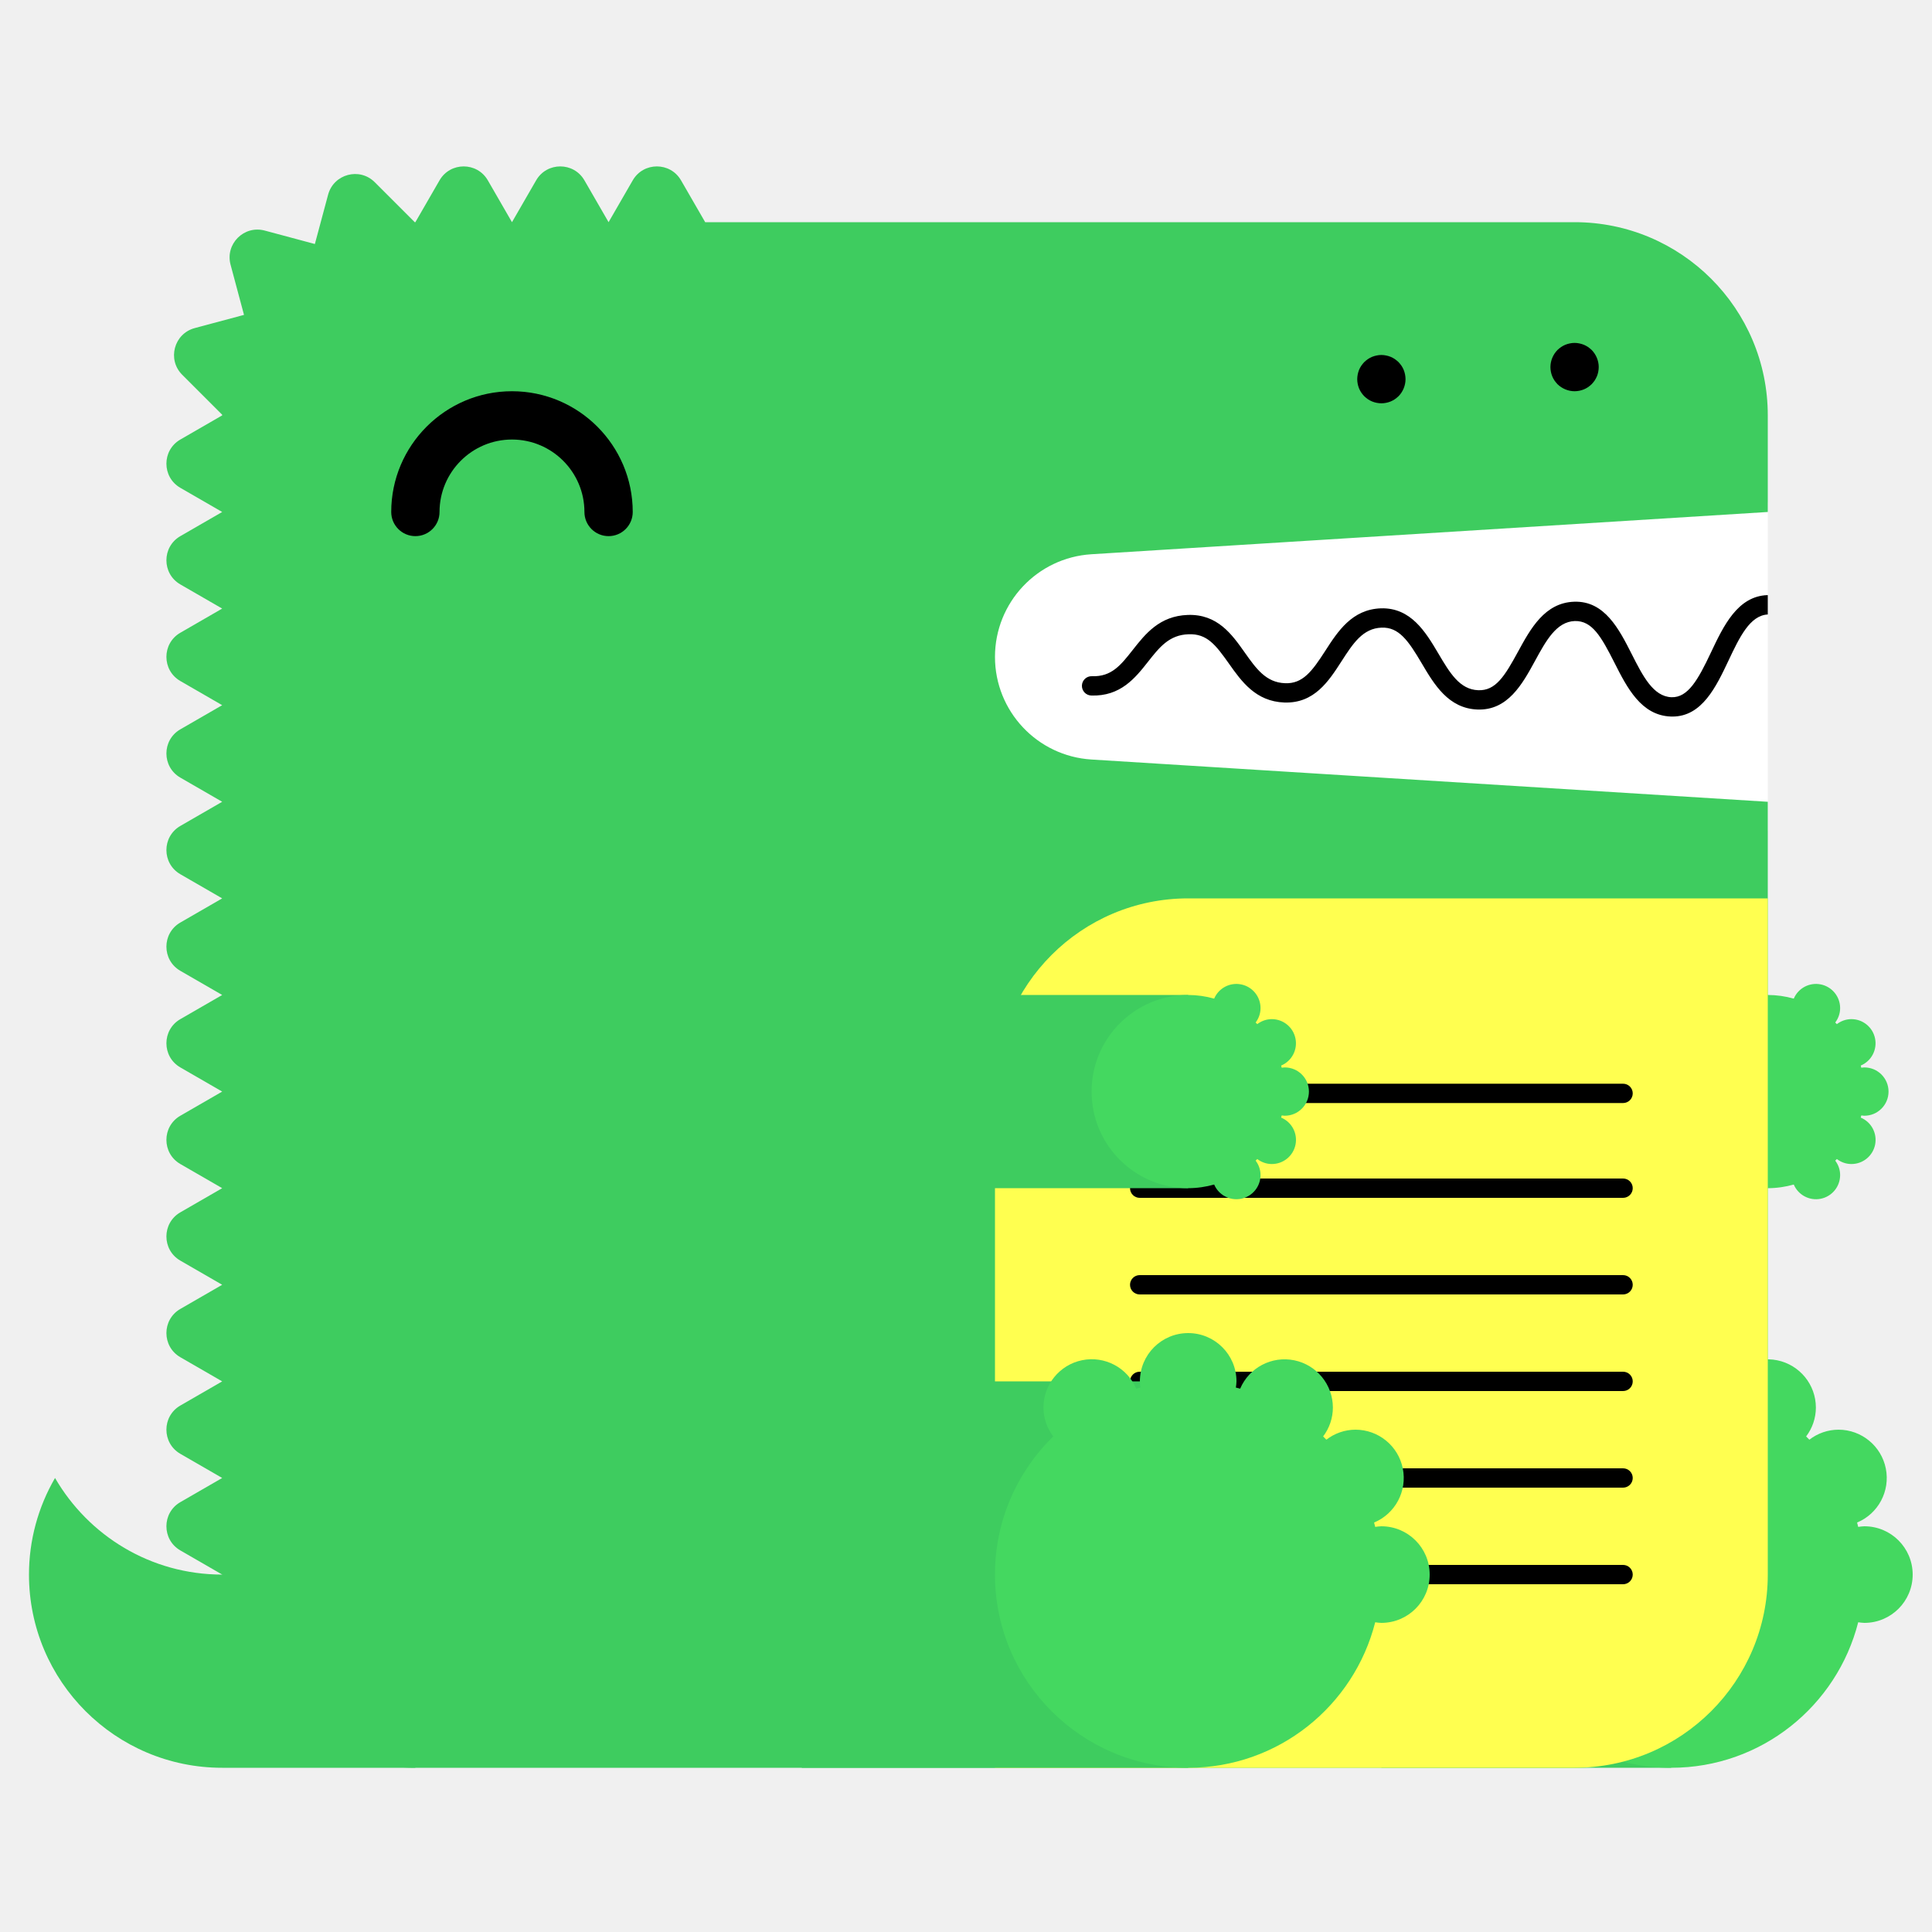
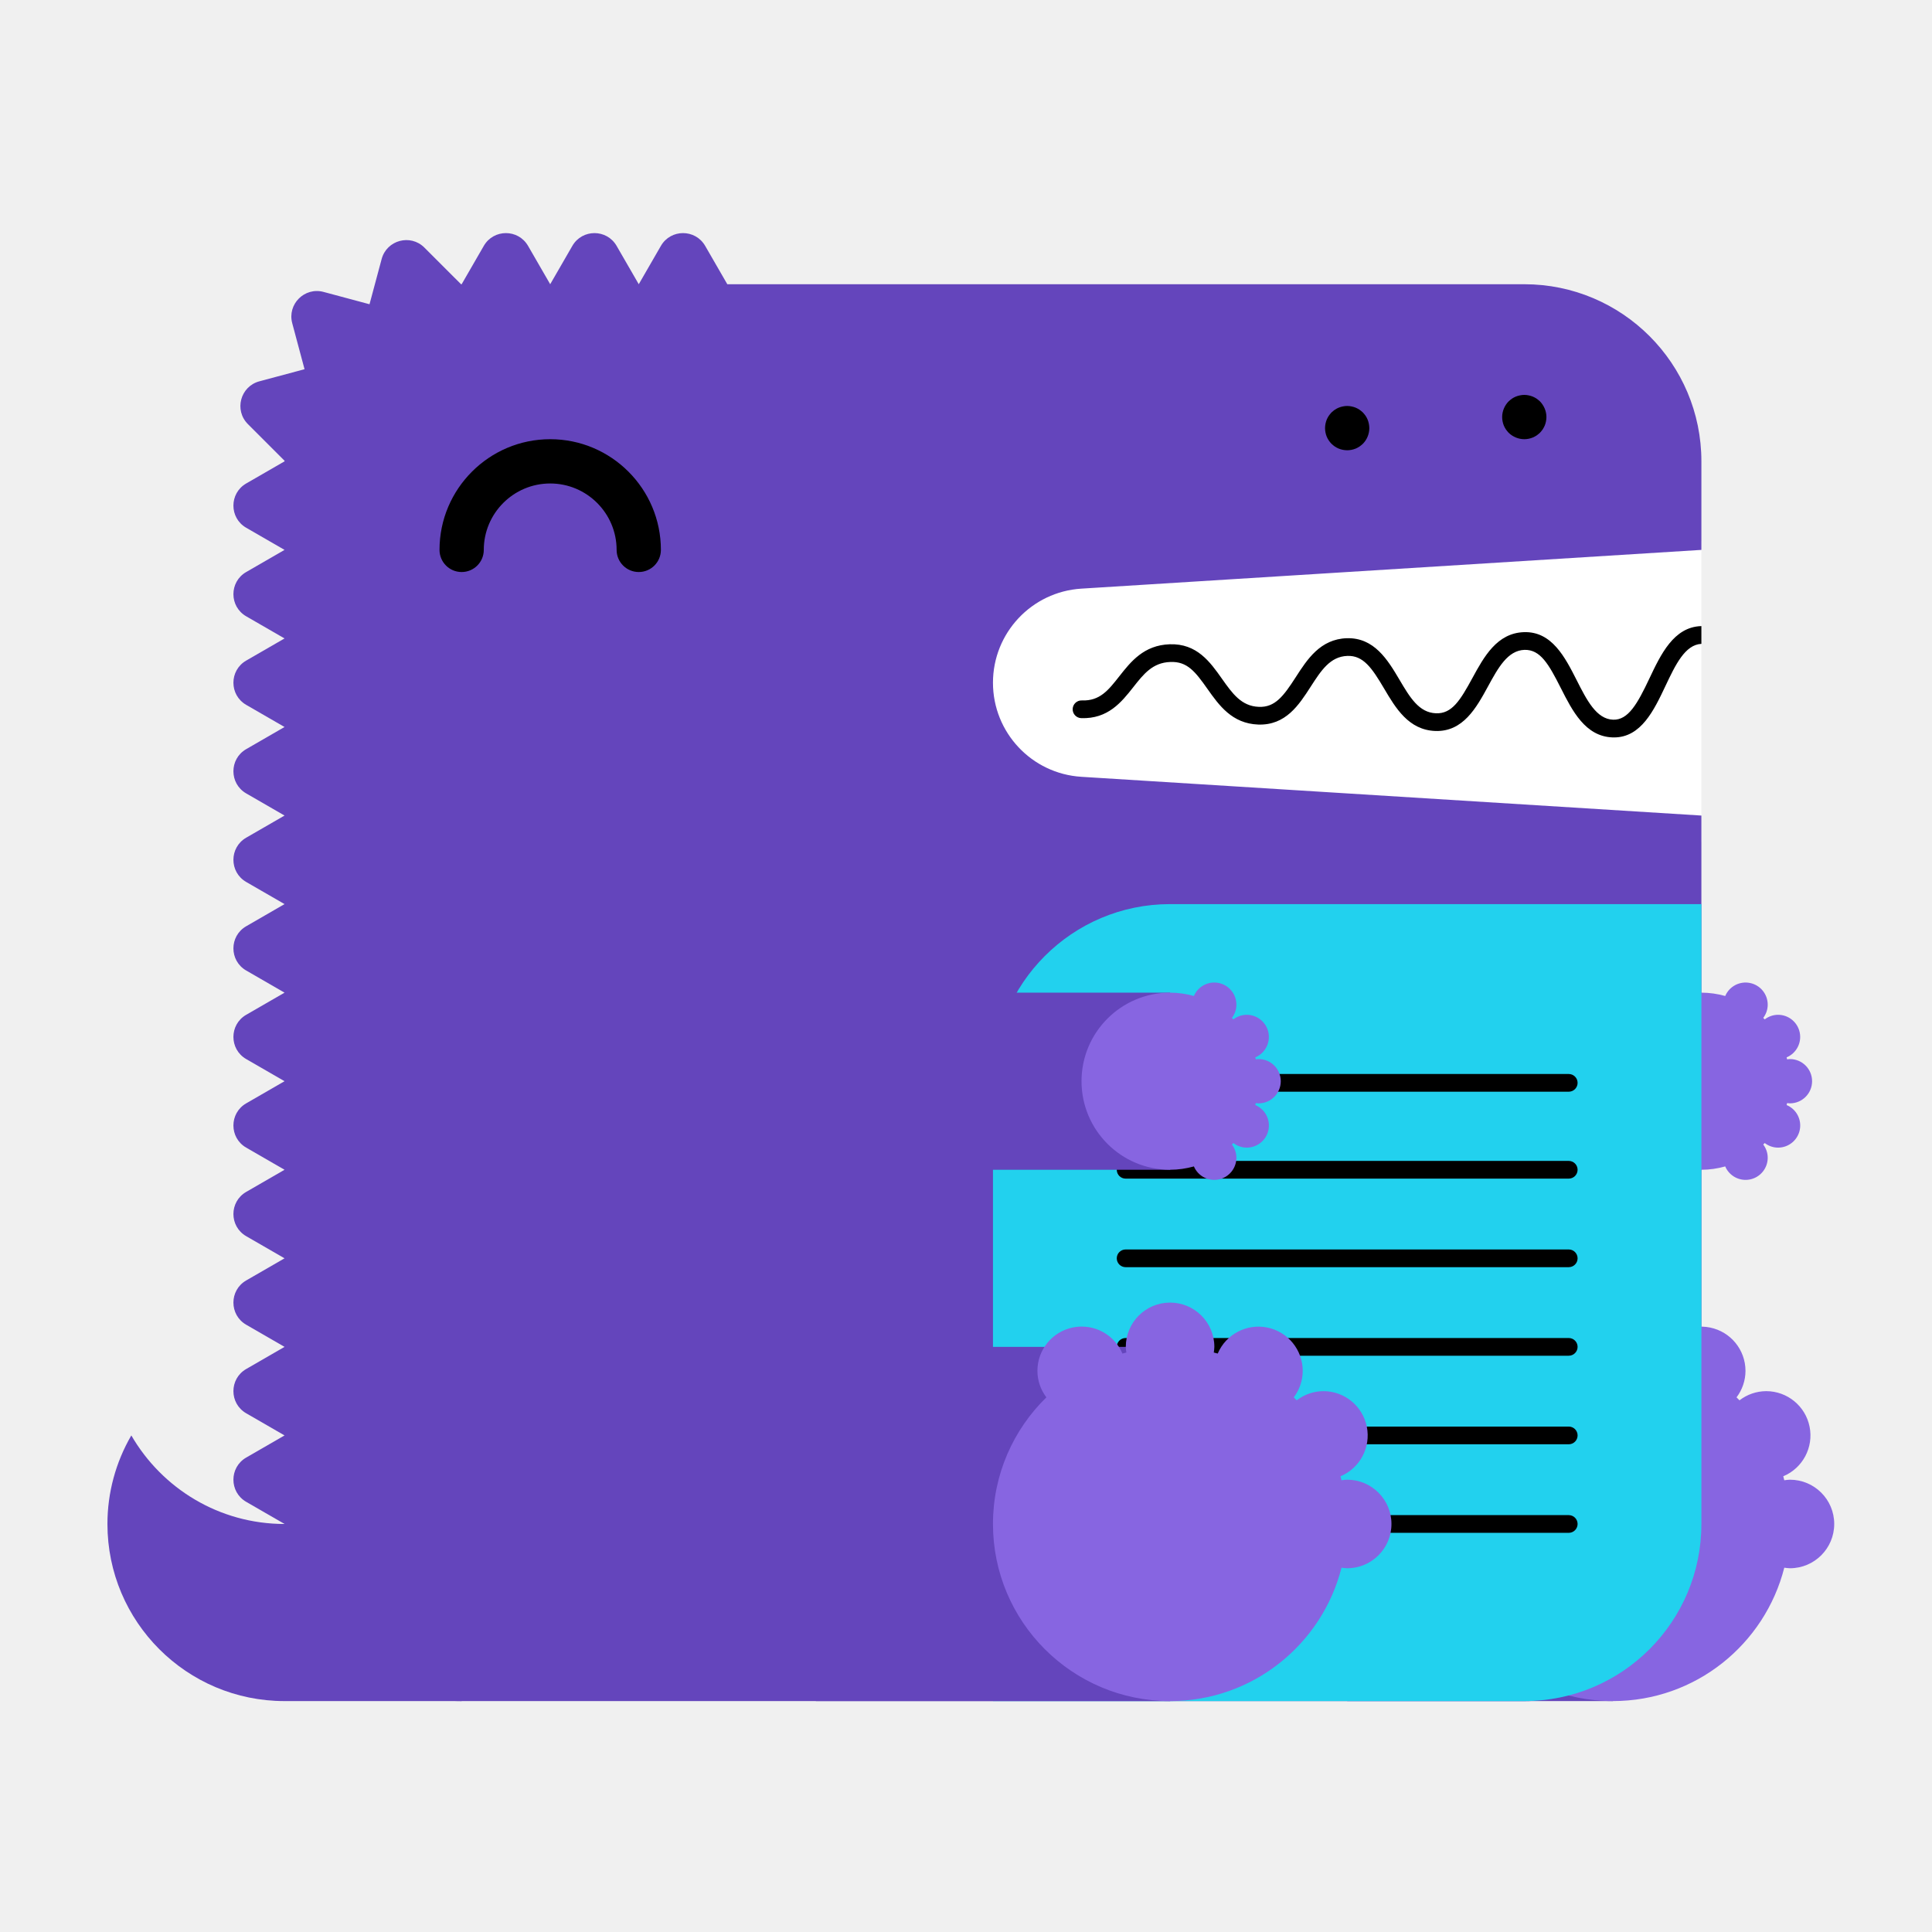
- <svg xmlns="http://www.w3.org/2000/svg" width="200" height="200" viewBox="0 0 200 200">
-   <g fill="none" fill-rule="evenodd">
-     <path fill="#FFF" d="M99 52h84v34H99z" />
-     <path d="M23 163c-7.398 0-13.843-4.027-17.303-10A19.886 19.886 0 0 0 3 163c0 11.046 8.954 20 20 20h20v-20H23z" fill="#3ECC5F" />
-     <path d="M112.98 57.376L183 53V43c0-11.046-8.954-20-20-20H73l-2.5-4.33c-1.112-1.925-3.889-1.925-5 0L63 23l-2.5-4.33c-1.111-1.925-3.889-1.925-5 0L53 23l-2.5-4.33c-1.111-1.925-3.889-1.925-5 0L43 23c-.022 0-.042.003-.065.003l-4.142-4.141c-1.57-1.571-4.252-.853-4.828 1.294l-1.369 5.104-5.192-1.392c-2.148-.575-4.111 1.389-3.535 3.536l1.39 5.193-5.102 1.367c-2.148.576-2.867 3.259-1.296 4.83l4.142 4.142c0 .021-.003.042-.003.064l-4.33 2.5c-1.925 1.111-1.925 3.889 0 5L23 53l-4.33 2.5c-1.925 1.111-1.925 3.889 0 5L23 63l-4.33 2.5c-1.925 1.111-1.925 3.889 0 5L23 73l-4.33 2.5c-1.925 1.111-1.925 3.889 0 5L23 83l-4.33 2.5c-1.925 1.111-1.925 3.889 0 5L23 93l-4.33 2.5c-1.925 1.111-1.925 3.889 0 5L23 103l-4.33 2.5c-1.925 1.111-1.925 3.889 0 5L23 113l-4.33 2.5c-1.925 1.111-1.925 3.889 0 5L23 123l-4.33 2.5c-1.925 1.111-1.925 3.889 0 5L23 133l-4.33 2.5c-1.925 1.111-1.925 3.889 0 5L23 143l-4.33 2.5c-1.925 1.111-1.925 3.889 0 5L23 153l-4.33 2.5c-1.925 1.111-1.925 3.889 0 5L23 163c0 11.046 8.954 20 20 20h120c11.046 0 20-8.954 20-20V83l-70.02-4.376A10.645 10.645 0 0 1 103 68c0-5.621 4.37-10.273 9.98-10.624" fill="#3ECC5F" />
-     <path fill="#3ECC5F" d="M143 183h30v-40h-30z" />
-     <path d="M193 158c-.219 0-.428.037-.639.064-.038-.15-.074-.301-.116-.451A5 5 0 0 0 190.32 148a4.96 4.96 0 0 0-3.016 1.036 26.531 26.531 0 0 0-.335-.336 4.955 4.955 0 0 0 1.011-2.987 5 5 0 0 0-9.599-1.959c-.148-.042-.297-.077-.445-.115.027-.211.064-.42.064-.639a5 5 0 0 0-5-5 5 5 0 0 0-5 5c0 .219.037.428.064.639-.148.038-.297.073-.445.115a4.998 4.998 0 0 0-9.599 1.959c0 1.125.384 2.151 1.011 2.987-3.717 3.632-6.031 8.693-6.031 14.3 0 11.046 8.954 20 20 20 9.339 0 17.16-6.41 19.361-15.064.211.027.42.064.639.064a5 5 0 0 0 5-5 5 5 0 0 0-5-5" fill="#44D860" />
-     <path fill="#3ECC5F" d="M153 123h30v-20h-30z" />
-     <path d="M193 115.5a2.5 2.5 0 1 0 0-5c-.109 0-.214.019-.319.032-.02-.075-.037-.15-.058-.225a2.501 2.501 0 0 0-.963-4.807c-.569 0-1.088.197-1.508.518a6.653 6.653 0 0 0-.168-.168c.314-.417.506-.931.506-1.494a2.5 2.5 0 0 0-4.8-.979A9.987 9.987 0 0 0 183 103c-5.522 0-10 4.478-10 10s4.478 10 10 10c.934 0 1.833-.138 2.69-.377a2.5 2.5 0 0 0 4.8-.979c0-.563-.192-1.077-.506-1.494.057-.055.113-.111.168-.168.42.321.939.518 1.508.518a2.5 2.5 0 0 0 .963-4.807c.021-.074.038-.15.058-.225.105.013.21.032.319.032" fill="#44D860" />
-     <path d="M63 55.5a2.5 2.5 0 0 1-2.5-2.5c0-4.136-3.364-7.5-7.5-7.5s-7.5 3.364-7.5 7.5a2.5 2.5 0 1 1-5 0c0-6.893 5.607-12.5 12.5-12.5S65.5 46.107 65.5 53a2.5 2.5 0 0 1-2.5 2.5" fill="#000" />
-     <path d="M103 183h60c11.046 0 20-8.954 20-20V93h-60c-11.046 0-20 8.954-20 20v70z" fill="#FFFF50" />
-     <path d="M168.02 124h-50.04a1 1 0 1 1 0-2h50.04a1 1 0 1 1 0 2m0 20h-50.04a1 1 0 1 1 0-2h50.04a1 1 0 1 1 0 2m0 20h-50.04a1 1 0 1 1 0-2h50.04a1 1 0 1 1 0 2m0-49.814h-50.04a1 1 0 1 1 0-2h50.04a1 1 0 1 1 0 2m0 19.814h-50.04a1 1 0 1 1 0-2h50.04a1 1 0 1 1 0 2m0 20h-50.04a1 1 0 1 1 0-2h50.04a1 1 0 1 1 0 2M183 61.611c-.012 0-.022-.006-.034-.005-3.09.105-4.552 3.196-5.842 5.923-1.346 2.85-2.387 4.703-4.093 4.647-1.889-.068-2.969-2.202-4.113-4.46-1.314-2.594-2.814-5.536-5.963-5.426-3.046.104-4.513 2.794-5.807 5.167-1.377 2.528-2.314 4.065-4.121 3.994-1.927-.07-2.951-1.805-4.136-3.813-1.321-2.236-2.848-4.75-5.936-4.664-2.994.103-4.465 2.385-5.763 4.4-1.373 2.13-2.335 3.428-4.165 3.351-1.973-.07-2.992-1.51-4.171-3.177-1.324-1.873-2.816-3.993-5.895-3.89-2.928.1-4.399 1.97-5.696 3.618-1.232 1.564-2.194 2.802-4.229 2.724a1 1 0 0 0-.072 2c3.017.101 4.545-1.8 5.872-3.487 1.177-1.496 2.193-2.787 4.193-2.855 1.926-.082 2.829 1.115 4.195 3.045 1.297 1.834 2.769 3.914 5.731 4.021 3.103.104 4.596-2.215 5.918-4.267 1.182-1.834 2.202-3.417 4.15-3.484 1.793-.067 2.769 1.35 4.145 3.681 1.297 2.197 2.766 4.686 5.787 4.796 3.125.108 4.634-2.62 5.949-5.035 1.139-2.088 2.214-4.06 4.119-4.126 1.793-.042 2.728 1.595 4.111 4.33 1.292 2.553 2.757 5.445 5.825 5.556l.169.003c3.064 0 4.518-3.075 5.805-5.794 1.139-2.41 2.217-4.68 4.067-4.773v-2z" fill="#000" />
-     <path fill="#3ECC5F" d="M83 183h40v-40H83z" />
-     <path d="M143 158c-.219 0-.428.037-.639.064-.038-.15-.074-.301-.116-.451A5 5 0 0 0 140.32 148a4.96 4.96 0 0 0-3.016 1.036 26.531 26.531 0 0 0-.335-.336 4.955 4.955 0 0 0 1.011-2.987 5 5 0 0 0-9.599-1.959c-.148-.042-.297-.077-.445-.115.027-.211.064-.42.064-.639a5 5 0 0 0-5-5 5 5 0 0 0-5 5c0 .219.037.428.064.639-.148.038-.297.073-.445.115a4.998 4.998 0 0 0-9.599 1.959c0 1.125.384 2.151 1.011 2.987-3.717 3.632-6.031 8.693-6.031 14.3 0 11.046 8.954 20 20 20 9.339 0 17.16-6.41 19.361-15.064.211.027.42.064.639.064a5 5 0 0 0 5-5 5 5 0 0 0-5-5" fill="#44D860" />
-     <path fill="#3ECC5F" d="M83 123h40v-20H83z" />
-     <path d="M133 115.5a2.5 2.5 0 1 0 0-5c-.109 0-.214.019-.319.032-.02-.075-.037-.15-.058-.225a2.501 2.501 0 0 0-.963-4.807c-.569 0-1.088.197-1.508.518a6.653 6.653 0 0 0-.168-.168c.314-.417.506-.931.506-1.494a2.5 2.5 0 0 0-4.8-.979A9.987 9.987 0 0 0 123 103c-5.522 0-10 4.478-10 10s4.478 10 10 10c.934 0 1.833-.138 2.69-.377a2.5 2.5 0 0 0 4.8-.979c0-.563-.192-1.077-.506-1.494.057-.055.113-.111.168-.168.42.321.939.518 1.508.518a2.5 2.5 0 0 0 .963-4.807c.021-.074.038-.15.058-.225.105.013.21.032.319.032" fill="#44D860" />
-     <path d="M143 41.75c-.16 0-.33-.02-.49-.05a2.52 2.52 0 0 1-.47-.14c-.15-.06-.29-.14-.431-.23-.13-.09-.259-.2-.38-.31-.109-.12-.219-.24-.309-.38s-.17-.28-.231-.43a2.619 2.619 0 0 1-.189-.96c0-.16.02-.33.05-.49.03-.16.08-.31.139-.47.061-.15.141-.29.231-.43.09-.13.2-.26.309-.38.121-.11.25-.22.38-.31.141-.09.281-.17.431-.23.149-.06.31-.11.47-.14.32-.07.65-.07.98 0 .159.03.32.08.47.14.149.06.29.14.43.23.13.09.259.2.38.31.11.12.22.25.31.38.09.14.17.28.23.43.06.16.11.31.14.47.029.16.05.33.05.49 0 .66-.271 1.31-.73 1.77-.121.11-.25.22-.38.31-.14.09-.281.17-.43.23a2.565 2.565 0 0 1-.96.19m20-1.25c-.66 0-1.3-.27-1.771-.73a3.802 3.802 0 0 1-.309-.38c-.09-.14-.17-.28-.231-.43a2.619 2.619 0 0 1-.189-.96c0-.66.27-1.3.729-1.77.121-.11.25-.22.38-.31.141-.09.281-.17.431-.23.149-.06.31-.11.47-.14.32-.07.66-.07.98 0 .159.03.32.08.47.14.149.06.29.14.43.23.13.09.259.2.38.31.459.47.73 1.11.73 1.77 0 .16-.021.33-.05.49-.03.16-.08.32-.14.47-.07.15-.14.29-.23.43-.09.13-.2.26-.31.38-.121.11-.25.22-.38.31-.14.09-.281.17-.43.23a2.565 2.565 0 0 1-.96.19" fill="#000" />
+ <svg xmlns="http://www.w3.org/2000/svg" id="SvgjsSvg1001" width="288" height="288" version="1.1">
+   <defs id="SvgjsDefs1002" />
+   <g id="SvgjsG1008" transform="matrix(0.9167,0,0,0.9167,12.05523,12.0087)">
+     <svg width="288" height="288" viewBox="0 0 200 200">
+       <g fill="none" fill-rule="evenodd">
+         <path fill="#ffffff" d="M99 52h84v34H99z" class="colorFFF svgShape" />
+         <path fill="#6445bc" d="M23 163c-7.398 0-13.843-4.027-17.303-10A19.886 19.886 0 0 0 3 163c0 11.046 8.954 20 20 20h20v-20H23z" class="color3ECC5F svgShape" />
+         <path fill="#6445bc" d="M112.98 57.376L183 53V43c0-11.046-8.954-20-20-20H73l-2.5-4.33c-1.112-1.925-3.889-1.925-5 0L63 23l-2.5-4.33c-1.111-1.925-3.889-1.925-5 0L53 23l-2.5-4.33c-1.111-1.925-3.889-1.925-5 0L43 23c-.022 0-.042.003-.065.003l-4.142-4.141c-1.57-1.571-4.252-.853-4.828 1.294l-1.369 5.104-5.192-1.392c-2.148-.575-4.111 1.389-3.535 3.536l1.39 5.193-5.102 1.367c-2.148.576-2.867 3.259-1.296 4.83l4.142 4.142c0 .021-.003.042-.003.064l-4.33 2.5c-1.925 1.111-1.925 3.889 0 5L23 53l-4.33 2.5c-1.925 1.111-1.925 3.889 0 5L23 63l-4.33 2.5c-1.925 1.111-1.925 3.889 0 5L23 73l-4.33 2.5c-1.925 1.111-1.925 3.889 0 5L23 83l-4.33 2.5c-1.925 1.111-1.925 3.889 0 5L23 93l-4.33 2.5c-1.925 1.111-1.925 3.889 0 5L23 103l-4.33 2.5c-1.925 1.111-1.925 3.889 0 5L23 113l-4.33 2.5c-1.925 1.111-1.925 3.889 0 5L23 123l-4.33 2.5c-1.925 1.111-1.925 3.889 0 5L23 133l-4.33 2.5c-1.925 1.111-1.925 3.889 0 5L23 143l-4.33 2.5c-1.925 1.111-1.925 3.889 0 5L23 153l-4.33 2.5c-1.925 1.111-1.925 3.889 0 5L23 163c0 11.046 8.954 20 20 20h120c11.046 0 20-8.954 20-20V83l-70.02-4.376A10.645 10.645 0 0 1 103 68c0-5.621 4.37-10.273 9.98-10.624" class="color3ECC5F svgShape" />
+         <path fill="#6445bc" d="M143 183h30v-40h-30z" class="color3ECC5F svgShape" />
+         <path fill="#8765e1" d="M193 158c-.219 0-.428.037-.639.064-.038-.15-.074-.301-.116-.451A5 5 0 0 0 190.32 148a4.96 4.96 0 0 0-3.016 1.036 26.531 26.531 0 0 0-.335-.336 4.955 4.955 0 0 0 1.011-2.987 5 5 0 0 0-9.599-1.959c-.148-.042-.297-.077-.445-.115.027-.211.064-.42.064-.639a5 5 0 0 0-5-5 5 5 0 0 0-5 5c0 .219.037.428.064.639-.148.038-.297.073-.445.115a4.998 4.998 0 0 0-9.599 1.959c0 1.125.384 2.151 1.011 2.987-3.717 3.632-6.031 8.693-6.031 14.3 0 11.046 8.954 20 20 20 9.339 0 17.16-6.41 19.361-15.064.211.027.42.064.639.064a5 5 0 0 0 5-5 5 5 0 0 0-5-5" class="color44D860 svgShape" />
+         <path fill="#6445bc" d="M153 123h30v-20h-30z" class="color3ECC5F svgShape" />
+         <path fill="#8765e1" d="M193 115.5a2.5 2.5 0 1 0 0-5c-.109 0-.214.019-.319.032-.02-.075-.037-.15-.058-.225a2.501 2.501 0 0 0-.963-4.807c-.569 0-1.088.197-1.508.518a6.653 6.653 0 0 0-.168-.168c.314-.417.506-.931.506-1.494a2.5 2.5 0 0 0-4.8-.979A9.987 9.987 0 0 0 183 103c-5.522 0-10 4.478-10 10s4.478 10 10 10c.934 0 1.833-.138 2.69-.377a2.5 2.5 0 0 0 4.8-.979c0-.563-.192-1.077-.506-1.494.057-.055.113-.111.168-.168.42.321.939.518 1.508.518a2.5 2.5 0 0 0 .963-4.807c.021-.074.038-.15.058-.225.105.013.21.032.319.032" class="color44D860 svgShape" />
+         <path fill="#000000" d="M63 55.5a2.5 2.5 0 0 1-2.5-2.5c0-4.136-3.364-7.5-7.5-7.5s-7.5 3.364-7.5 7.5a2.5 2.5 0 1 1-5 0c0-6.893 5.607-12.5 12.5-12.5S65.5 46.107 65.5 53a2.5 2.5 0 0 1-2.5 2.5" class="color000 svgShape" />
+         <path fill="#22d1ee" d="M103 183h60c11.046 0 20-8.954 20-20V93h-60c-11.046 0-20 8.954-20 20v70z" class="colorFFFF50 svgShape" />
+         <path fill="#000000" d="M168.02 124h-50.04a1 1 0 1 1 0-2h50.04a1 1 0 1 1 0 2m0 20h-50.04a1 1 0 1 1 0-2h50.04a1 1 0 1 1 0 2m0 20h-50.04a1 1 0 1 1 0-2h50.04a1 1 0 1 1 0 2m0-49.814h-50.04a1 1 0 1 1 0-2h50.04a1 1 0 1 1 0 2m0 19.814h-50.04a1 1 0 1 1 0-2h50.04a1 1 0 1 1 0 2m0 20h-50.04a1 1 0 1 1 0-2h50.04a1 1 0 1 1 0 2M183 61.611c-.012 0-.022-.006-.034-.005-3.09.105-4.552 3.196-5.842 5.923-1.346 2.85-2.387 4.703-4.093 4.647-1.889-.068-2.969-2.202-4.113-4.46-1.314-2.594-2.814-5.536-5.963-5.426-3.046.104-4.513 2.794-5.807 5.167-1.377 2.528-2.314 4.065-4.121 3.994-1.927-.07-2.951-1.805-4.136-3.813-1.321-2.236-2.848-4.75-5.936-4.664-2.994.103-4.465 2.385-5.763 4.4-1.373 2.13-2.335 3.428-4.165 3.351-1.973-.07-2.992-1.51-4.171-3.177-1.324-1.873-2.816-3.993-5.895-3.89-2.928.1-4.399 1.97-5.696 3.618-1.232 1.564-2.194 2.802-4.229 2.724a1 1 0 0 0-.072 2c3.017.101 4.545-1.8 5.872-3.487 1.177-1.496 2.193-2.787 4.193-2.855 1.926-.082 2.829 1.115 4.195 3.045 1.297 1.834 2.769 3.914 5.731 4.021 3.103.104 4.596-2.215 5.918-4.267 1.182-1.834 2.202-3.417 4.15-3.484 1.793-.067 2.769 1.35 4.145 3.681 1.297 2.197 2.766 4.686 5.787 4.796 3.125.108 4.634-2.62 5.949-5.035 1.139-2.088 2.214-4.06 4.119-4.126 1.793-.042 2.728 1.595 4.111 4.33 1.292 2.553 2.757 5.445 5.825 5.556l.169.003c3.064 0 4.518-3.075 5.805-5.794 1.139-2.41 2.217-4.68 4.067-4.773v-2z" class="color000 svgShape" />
+         <path fill="#6445bc" d="M83 183h40v-40H83z" class="color3ECC5F svgShape" />
+         <path fill="#8765e1" d="M143 158c-.219 0-.428.037-.639.064-.038-.15-.074-.301-.116-.451A5 5 0 0 0 140.32 148a4.96 4.96 0 0 0-3.016 1.036 26.531 26.531 0 0 0-.335-.336 4.955 4.955 0 0 0 1.011-2.987 5 5 0 0 0-9.599-1.959c-.148-.042-.297-.077-.445-.115.027-.211.064-.42.064-.639a5 5 0 0 0-5-5 5 5 0 0 0-5 5c0 .219.037.428.064.639-.148.038-.297.073-.445.115a4.998 4.998 0 0 0-9.599 1.959c0 1.125.384 2.151 1.011 2.987-3.717 3.632-6.031 8.693-6.031 14.3 0 11.046 8.954 20 20 20 9.339 0 17.16-6.41 19.361-15.064.211.027.42.064.639.064a5 5 0 0 0 5-5 5 5 0 0 0-5-5" class="color44D860 svgShape" />
+         <path fill="#6445bc" d="M83 123h40v-20H83z" class="color3ECC5F svgShape" />
+         <path fill="#8765e1" d="M133 115.5a2.5 2.5 0 1 0 0-5c-.109 0-.214.019-.319.032-.02-.075-.037-.15-.058-.225a2.501 2.501 0 0 0-.963-4.807c-.569 0-1.088.197-1.508.518a6.653 6.653 0 0 0-.168-.168c.314-.417.506-.931.506-1.494a2.5 2.5 0 0 0-4.8-.979A9.987 9.987 0 0 0 123 103c-5.522 0-10 4.478-10 10s4.478 10 10 10c.934 0 1.833-.138 2.69-.377a2.5 2.5 0 0 0 4.8-.979c0-.563-.192-1.077-.506-1.494.057-.055.113-.111.168-.168.42.321.939.518 1.508.518a2.5 2.5 0 0 0 .963-4.807c.021-.074.038-.15.058-.225.105.013.21.032.319.032" class="color44D860 svgShape" />
+         <path fill="#000000" d="M143 41.75c-.16 0-.33-.02-.49-.05a2.52 2.52 0 0 1-.47-.14c-.15-.06-.29-.14-.431-.23-.13-.09-.259-.2-.38-.31-.109-.12-.219-.24-.309-.38s-.17-.28-.231-.43a2.619 2.619 0 0 1-.189-.96c0-.16.02-.33.05-.49.03-.16.08-.31.139-.47.061-.15.141-.29.231-.43.09-.13.2-.26.309-.38.121-.11.25-.22.38-.31.141-.09.281-.17.431-.23.149-.06.31-.11.47-.14.32-.07.65-.07.98 0 .159.03.32.08.47.14.149.06.29.14.43.23.13.09.259.2.38.31.11.12.22.25.31.38.09.14.17.28.23.43.06.16.11.31.14.47.029.16.05.33.05.49 0 .66-.271 1.31-.73 1.77-.121.11-.25.22-.38.31-.14.09-.281.17-.43.23a2.565 2.565 0 0 1-.96.19m20-1.25c-.66 0-1.3-.27-1.771-.73a3.802 3.802 0 0 1-.309-.38c-.09-.14-.17-.28-.231-.43a2.619 2.619 0 0 1-.189-.96c0-.66.27-1.3.729-1.77.121-.11.25-.22.38-.31.141-.09.281-.17.431-.23.149-.06.31-.11.47-.14.32-.07.66-.07.98 0 .159.03.32.08.47.14.149.06.29.14.43.23.13.09.259.2.38.31.459.47.73 1.11.73 1.77 0 .16-.021.33-.05.49-.03.16-.08.32-.14.47-.07.15-.14.29-.23.43-.09.13-.2.26-.31.38-.121.11-.25.22-.38.31-.14.09-.281.17-.43.23a2.565 2.565 0 0 1-.96.19" class="color000 svgShape" />
+       </g>
+     </svg>
  </g>
</svg>
